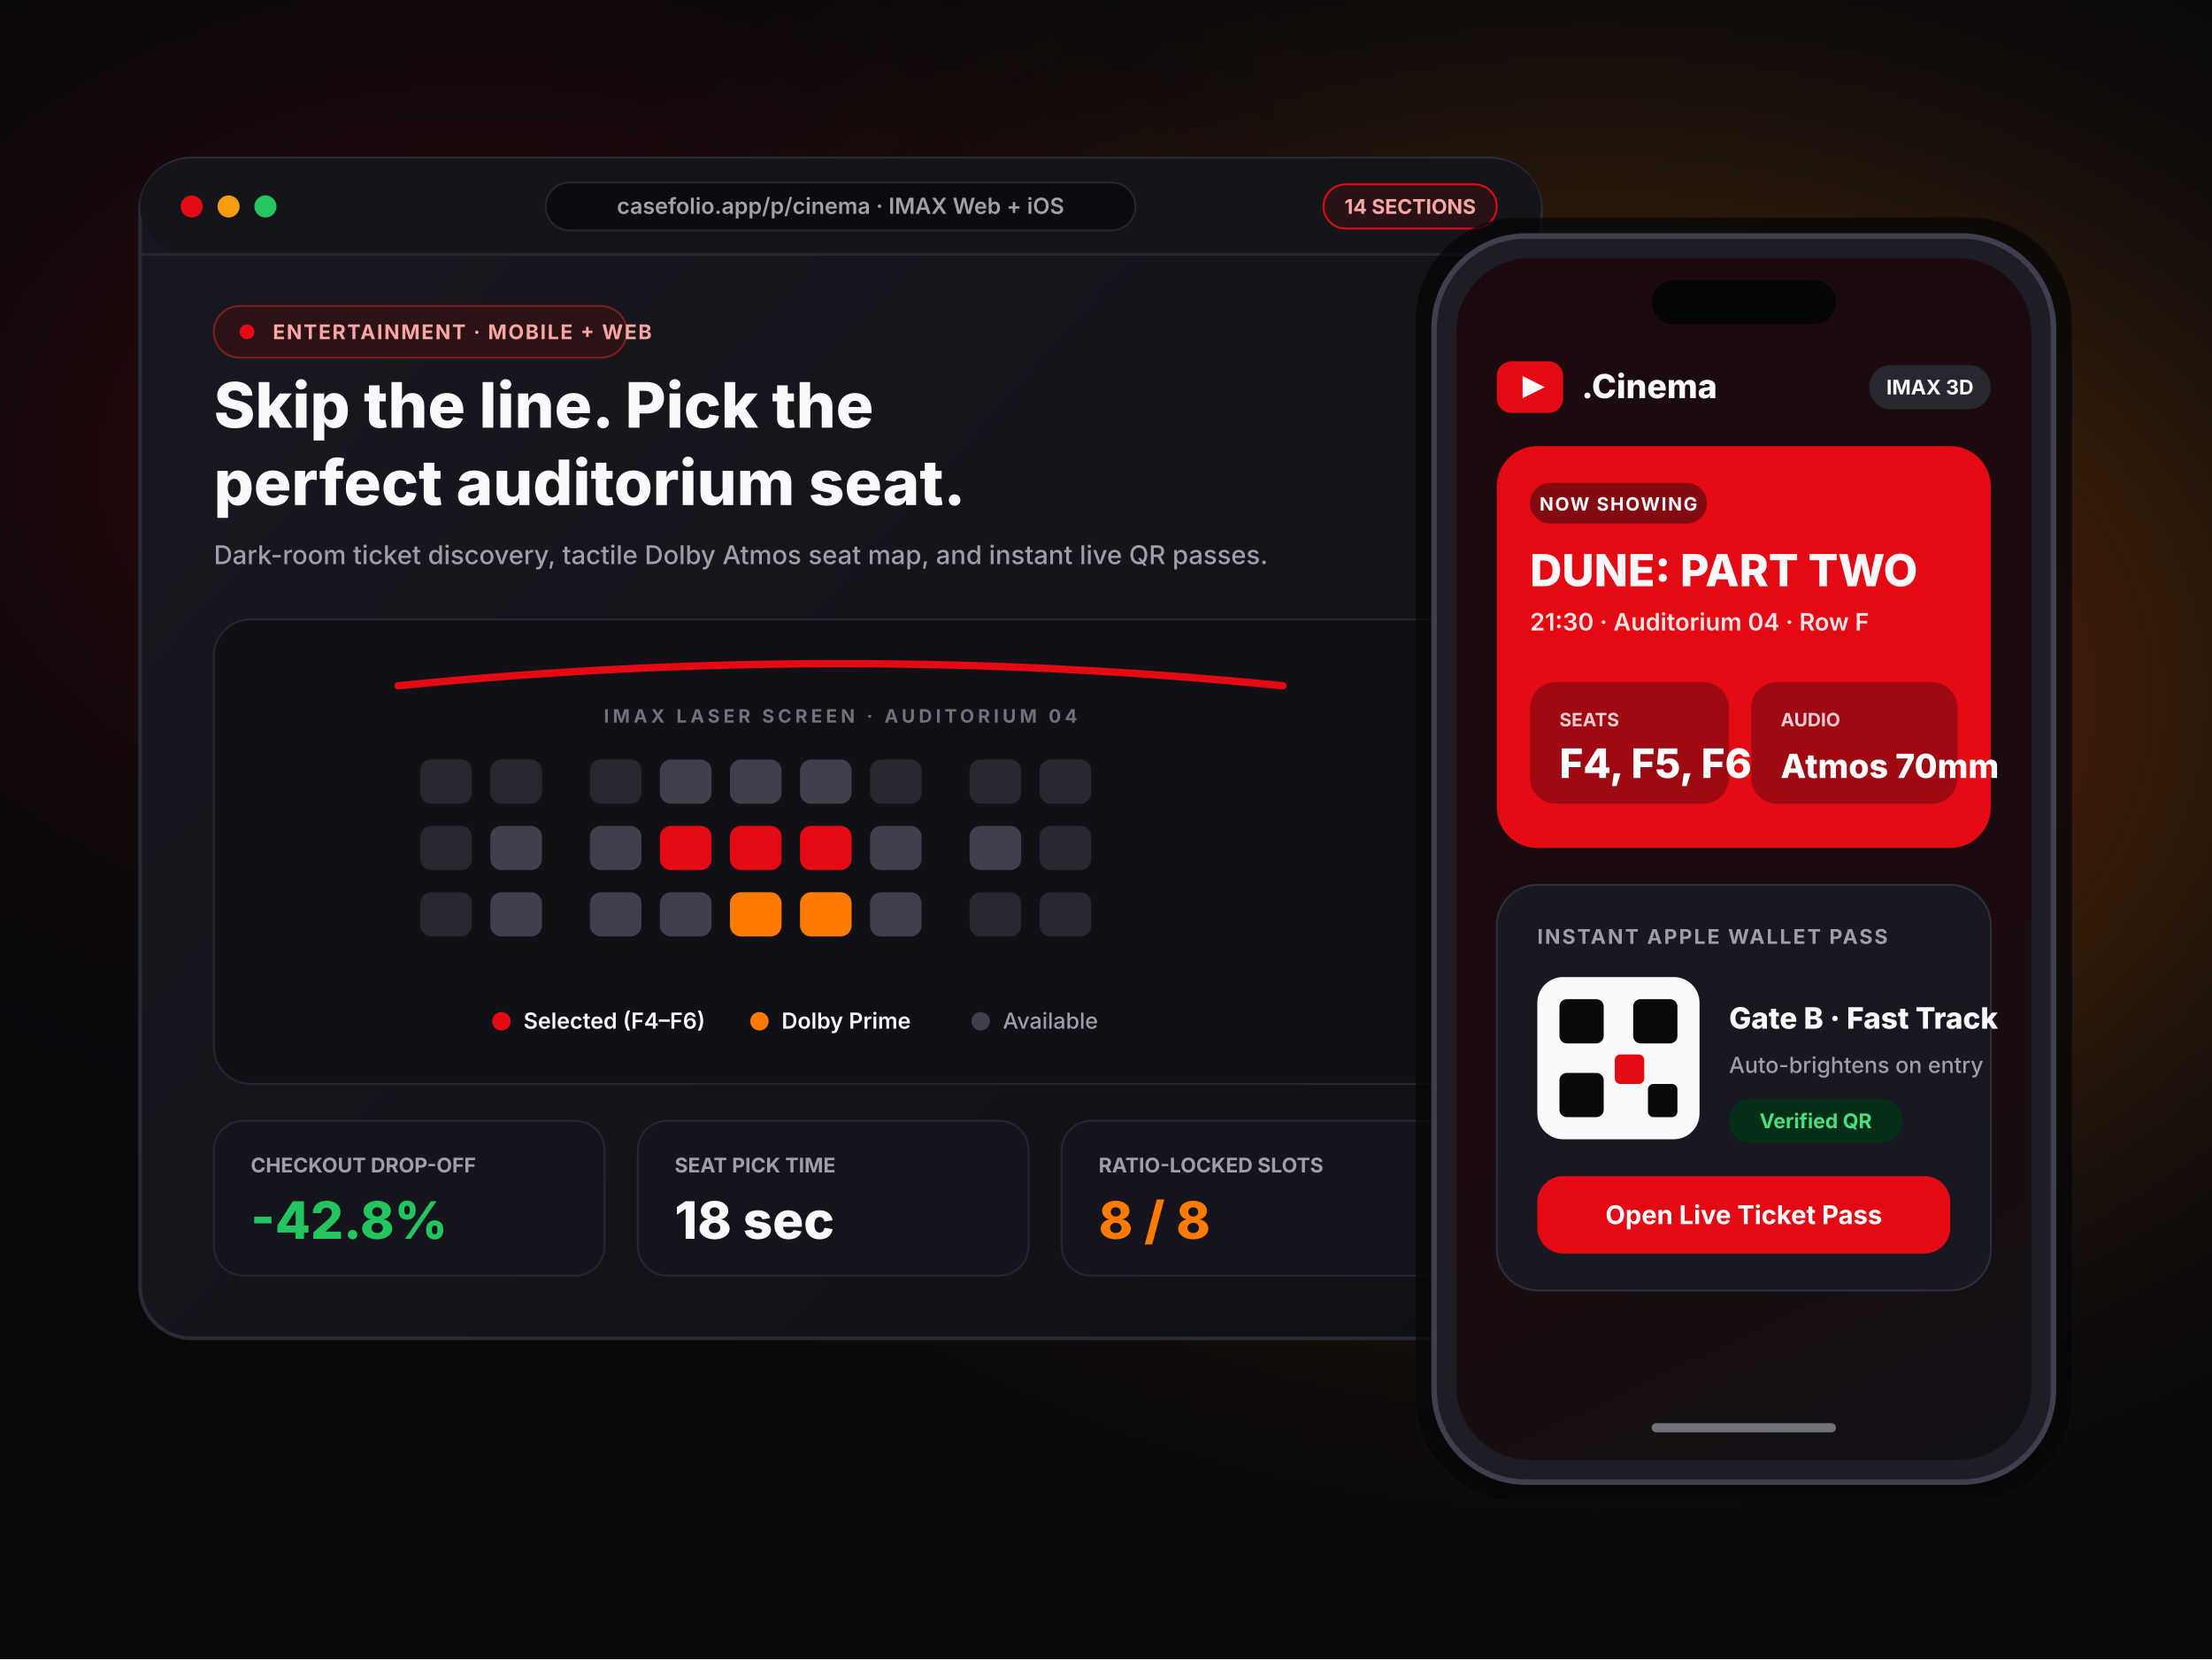
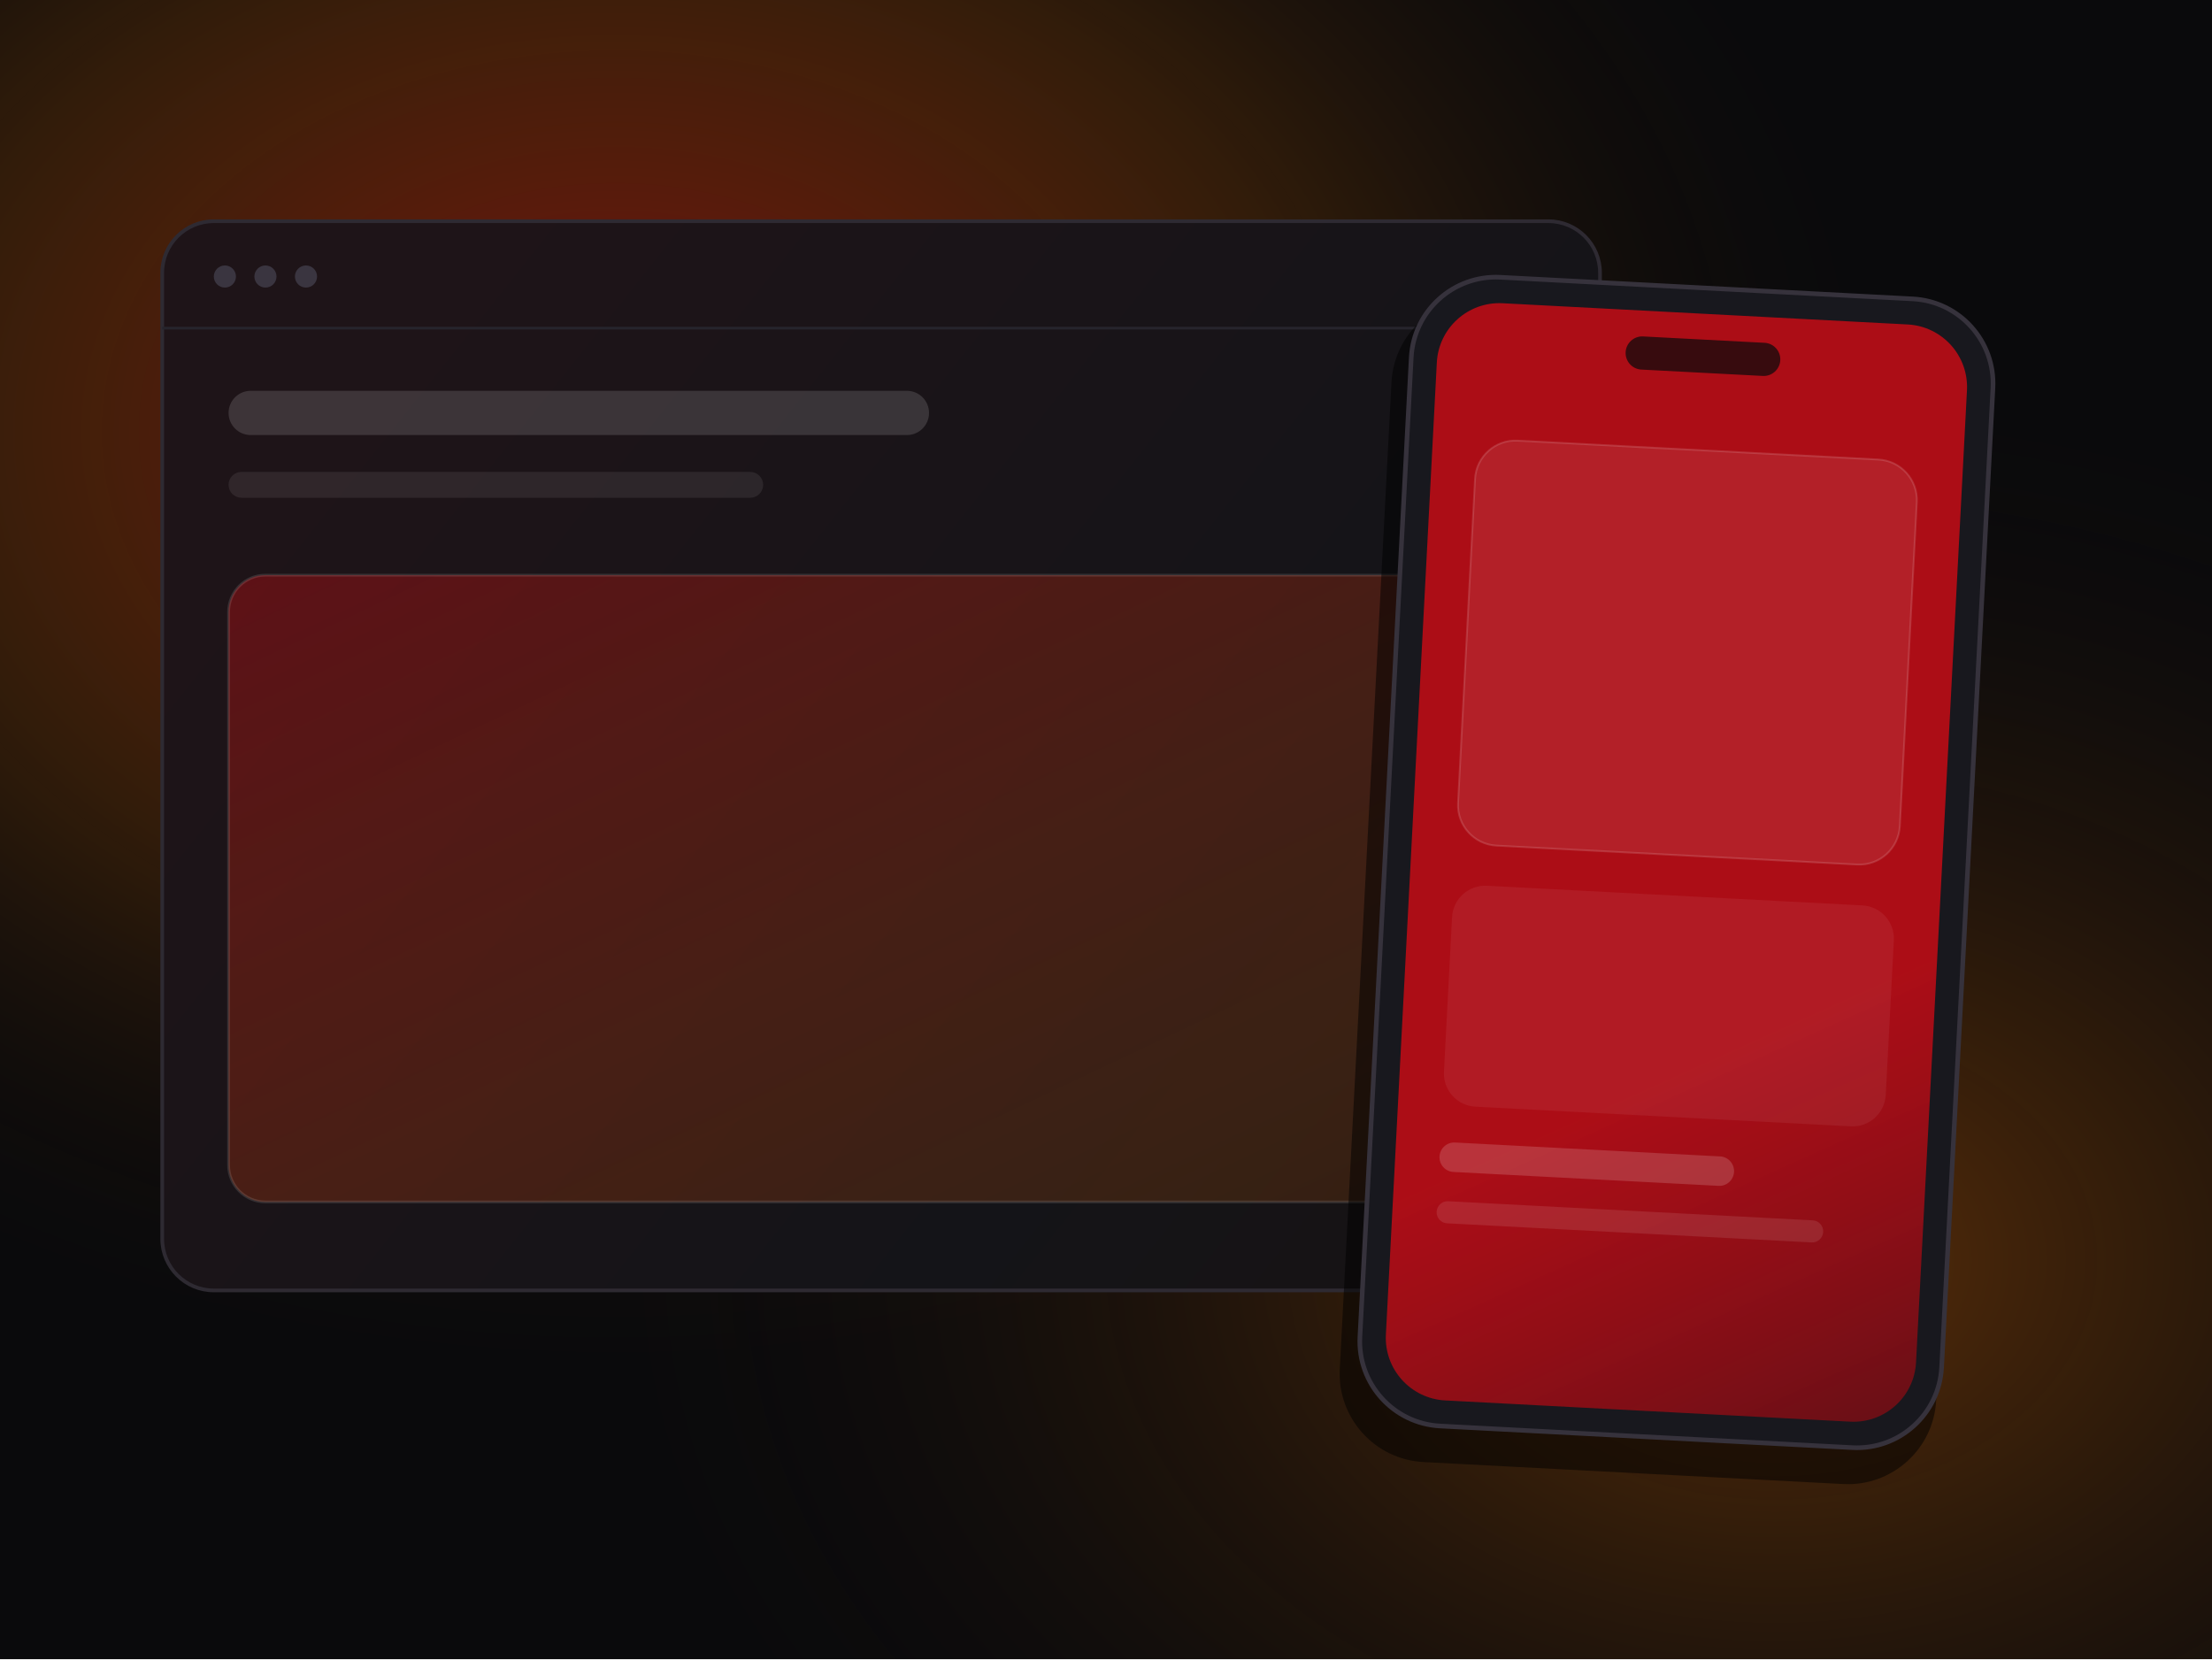
<svg xmlns="http://www.w3.org/2000/svg" viewBox="0 0 1200 900" fill="none">
  <defs>
-     <radialGradient id="cinemaCrimsonGlow" cx="72%" cy="42%" r="58%">
-       <stop offset="0%" stop-color="#E50914" stop-opacity="0.42" />
-       <stop offset="48%" stop-color="#FF7A00" stop-opacity="0.14" />
+     <radialGradient id="c-glow-a" cx="28%" cy="26%" r="58%">
+       <stop offset="0%" stop-color="#E50914" stop-opacity="0.48" />
+       <stop offset="55%" stop-color="#FF7A00" stop-opacity="0.16" />
      <stop offset="100%" stop-color="#0A0A0C" stop-opacity="0" />
    </radialGradient>
-     <radialGradient id="cinemaLeftGlow" cx="22%" cy="28%" r="48%">
-       <stop offset="0%" stop-color="#E50914" stop-opacity="0.22" />
+     <radialGradient id="c-glow-b" cx="80%" cy="76%" r="54%">
+       <stop offset="0%" stop-color="#FF7A00" stop-opacity="0.34" />
      <stop offset="100%" stop-color="#0A0A0C" stop-opacity="0" />
    </radialGradient>
-     <linearGradient id="cinemaCardSurface" x1="80" y1="96" x2="820" y2="760" gradientUnits="userSpaceOnUse">
-       <stop offset="0%" stop-color="#17171F" />
-       <stop offset="100%" stop-color="#0F0F14" />
+     <linearGradient id="c-web-fill" x1="88" y1="116" x2="860" y2="730" gradientUnits="userSpaceOnUse">
+       <stop offset="0%" stop-color="#1E1418" />
+       <stop offset="55%" stop-color="#141418" />
+       <stop offset="100%" stop-color="#1A1210" />
    </linearGradient>
-     <linearGradient id="cinemaPhoneScreen" x1="760" y1="140" x2="1070" y2="800" gradientUnits="userSpaceOnUse">
-       <stop offset="0%" stop-color="#1C0B0E" />
-       <stop offset="45%" stop-color="#121218" />
-       <stop offset="100%" stop-color="#0A0A0F" />
+     <linearGradient id="c-phone-fill" x1="740" y1="130" x2="1080" y2="790" gradientUnits="userSpaceOnUse">
+       <stop offset="0%" stop-color="#E50914" stop-opacity="0.72" />
+       <stop offset="52%" stop-color="#1E1216" />
+       <stop offset="100%" stop-color="#FF7A00" stop-opacity="0.52" />
+     </linearGradient>
+     <linearGradient id="c-card-sheen" x1="0" y1="0" x2="1" y2="1">
+       <stop offset="0%" stop-color="#E50914" stop-opacity="0.32" />
+       <stop offset="100%" stop-color="#FF7A00" stop-opacity="0.12" />
    </linearGradient>
  </defs>
-   <rect width="1200" height="900" fill="#09090C" />
-   <rect width="1200" height="900" fill="url(#cinemaCrimsonGlow)" />
-   <rect width="1200" height="900" fill="url(#cinemaLeftGlow)" />
-   <g transform="translate(76, 86)">
-     <rect width="760" height="640" rx="28" fill="url(#cinemaCardSurface)" stroke="#2A2A36" stroke-width="2" />
-     <rect width="760" height="52" rx="28" fill="#14141B" />
-     <line x1="0" y1="52" x2="760" y2="52" stroke="#262632" stroke-width="1.5" />
-     <circle cx="28" cy="26" r="6" fill="#E50914" />
-     <circle cx="48" cy="26" r="6" fill="#F59E0B" />
-     <circle cx="68" cy="26" r="6" fill="#22C55E" />
-     <rect x="220" y="13" width="320" height="26" rx="13" fill="#0C0C10" stroke="#262632" />
-     <text x="380" y="30" text-anchor="middle" fill="#A1A1AA" font-family="system-ui,-apple-system,sans-serif" font-size="12" font-weight="600">casefolio.app/p/cinema · IMAX Web + iOS</text>
-     <rect x="642" y="14" width="94" height="24" rx="12" fill="#291215" stroke="#E50914" />
-     <text x="689" y="30" text-anchor="middle" fill="#FCA5A5" font-family="system-ui,-apple-system,sans-serif" font-size="11" font-weight="700">14 SECTIONS</text>
-     <rect x="40" y="80" width="224" height="28" rx="14" fill="#2A1215" stroke="#7F1D1D" />
-     <circle cx="58" cy="94" r="4" fill="#E50914" />
-     <text x="72" y="98" fill="#FCA5A5" font-family="system-ui,-apple-system,sans-serif" font-size="11" font-weight="700" letter-spacing="0.8">ENTERTAINMENT · MOBILE + WEB</text>
-     <text x="40" y="146" fill="#FAFAFC" font-family="system-ui,-apple-system,sans-serif" font-size="34" font-weight="800">Skip the line. Pick the</text>
-     <text x="40" y="188" fill="#FAFAFC" font-family="system-ui,-apple-system,sans-serif" font-size="34" font-weight="800">perfect auditorium seat.</text>
-     <text x="40" y="220" fill="#9E9EA8" font-family="system-ui,-apple-system,sans-serif" font-size="14" font-weight="500">Dark-room ticket discovery, tactile Dolby Atmos seat map, and instant live QR passes.</text>
-     <rect x="40" y="250" width="680" height="252" rx="20" fill="#101016" stroke="#262632" />
-     <path d="M140 286 Q380 262 620 286" stroke="#E50914" stroke-width="4" stroke-linecap="round" fill="none" />
-     <text x="380" y="306" text-anchor="middle" fill="#71717A" font-family="system-ui,-apple-system,sans-serif" font-size="10" font-weight="700" letter-spacing="2">IMAX LASER SCREEN · AUDITORIUM 04</text>
-     <g transform="translate(152, 326)">
-       <rect x="0" y="0" width="28" height="24" rx="6" fill="#272732" />
-       <rect x="38" y="0" width="28" height="24" rx="6" fill="#272732" />
-       <rect x="92" y="0" width="28" height="24" rx="6" fill="#272732" />
-       <rect x="130" y="0" width="28" height="24" rx="6" fill="#3F3F4E" />
-       <rect x="168" y="0" width="28" height="24" rx="6" fill="#3F3F4E" />
-       <rect x="206" y="0" width="28" height="24" rx="6" fill="#3F3F4E" />
-       <rect x="244" y="0" width="28" height="24" rx="6" fill="#272732" />
-       <rect x="298" y="0" width="28" height="24" rx="6" fill="#272732" />
-       <rect x="336" y="0" width="28" height="24" rx="6" fill="#272732" />
-       <rect x="0" y="36" width="28" height="24" rx="6" fill="#272732" />
-       <rect x="38" y="36" width="28" height="24" rx="6" fill="#3F3F4E" />
-       <rect x="92" y="36" width="28" height="24" rx="6" fill="#3F3F4E" />
-       <rect x="130" y="36" width="28" height="24" rx="6" fill="#E50914" />
-       <rect x="168" y="36" width="28" height="24" rx="6" fill="#E50914" />
-       <rect x="206" y="36" width="28" height="24" rx="6" fill="#E50914" />
-       <rect x="244" y="36" width="28" height="24" rx="6" fill="#3F3F4E" />
-       <rect x="298" y="36" width="28" height="24" rx="6" fill="#3F3F4E" />
-       <rect x="336" y="36" width="28" height="24" rx="6" fill="#272732" />
-       <rect x="0" y="72" width="28" height="24" rx="6" fill="#272732" />
-       <rect x="38" y="72" width="28" height="24" rx="6" fill="#3F3F4E" />
-       <rect x="92" y="72" width="28" height="24" rx="6" fill="#3F3F4E" />
-       <rect x="130" y="72" width="28" height="24" rx="6" fill="#3F3F4E" />
-       <rect x="168" y="72" width="28" height="24" rx="6" fill="#FF7A00" />
-       <rect x="206" y="72" width="28" height="24" rx="6" fill="#FF7A00" />
-       <rect x="244" y="72" width="28" height="24" rx="6" fill="#3F3F4E" />
-       <rect x="298" y="72" width="28" height="24" rx="6" fill="#272732" />
-       <rect x="336" y="72" width="28" height="24" rx="6" fill="#272732" />
-     </g>
-     <circle cx="196" cy="468" r="5" fill="#E50914" />
-     <text x="208" y="472" fill="#FAFAFC" font-family="system-ui,-apple-system,sans-serif" font-size="12" font-weight="600">Selected (F4–F6)</text>
-     <circle cx="336" cy="468" r="5" fill="#FF7A00" />
-     <text x="348" y="472" fill="#FAFAFC" font-family="system-ui,-apple-system,sans-serif" font-size="12" font-weight="600">Dolby Prime</text>
-     <circle cx="456" cy="468" r="5" fill="#3F3F4E" />
-     <text x="468" y="472" fill="#9E9EA8" font-family="system-ui,-apple-system,sans-serif" font-size="12" font-weight="500">Available</text>
-     <rect x="40" y="522" width="212" height="84" rx="16" fill="#14141C" stroke="#262632" />
-     <text x="60" y="550" fill="#9E9EA8" font-family="system-ui,-apple-system,sans-serif" font-size="11" font-weight="700">CHECKOUT DROP-OFF</text>
-     <text x="60" y="586" fill="#22C55E" font-family="system-ui,-apple-system,sans-serif" font-size="28" font-weight="800">-42.8%</text>
-     <rect x="270" y="522" width="212" height="84" rx="16" fill="#14141C" stroke="#262632" />
-     <text x="290" y="550" fill="#9E9EA8" font-family="system-ui,-apple-system,sans-serif" font-size="11" font-weight="700">SEAT PICK TIME</text>
-     <text x="290" y="586" fill="#FAFAFC" font-family="system-ui,-apple-system,sans-serif" font-size="28" font-weight="800">18 sec</text>
-     <rect x="500" y="522" width="220" height="84" rx="16" fill="#14141C" stroke="#262632" />
-     <text x="520" y="550" fill="#9E9EA8" font-family="system-ui,-apple-system,sans-serif" font-size="11" font-weight="700">RATIO-LOCKED SLOTS</text>
-     <text x="520" y="586" fill="#FF7A00" font-family="system-ui,-apple-system,sans-serif" font-size="28" font-weight="800">8 / 8</text>
+   <rect width="1200" height="900" fill="#0A0A0C" />
+   <rect width="1200" height="900" fill="url(#c-glow-a)" />
+   <rect width="1200" height="900" fill="url(#c-glow-b)" />
+   <g transform="translate(88, 120)">
+     <rect width="780" height="580" rx="28" fill="url(#c-web-fill)" stroke="#2E2A32" stroke-width="2" />
+     <circle cx="34" cy="30" r="6" fill="#3A3540" />
+     <circle cx="56" cy="30" r="6" fill="#3A3540" />
+     <circle cx="78" cy="30" r="6" fill="#3A3540" />
+     <line x1="0" y1="58" x2="780" y2="58" stroke="#26242C" stroke-width="1.5" />
+     <rect x="36" y="92" width="380" height="24" rx="12" fill="#FAFAFC" fill-opacity="0.14" />
+     <rect x="36" y="136" width="290" height="14" rx="7" fill="#FAFAFC" fill-opacity="0.08" />
+     <rect x="36" y="192" width="708" height="340" rx="20" fill="url(#c-card-sheen)" stroke="#FAFAFC" stroke-opacity="0.12" stroke-width="1.5" />
  </g>
-   <g transform="translate(778, 128)">
-     <rect x="-10" y="-10" width="356" height="696" rx="56" fill="#050507" opacity="0.72" />
-     <rect x="0" y="0" width="336" height="676" rx="50" fill="#1D1D26" stroke="#3F3F50" stroke-width="3" />
-     <rect x="12" y="12" width="312" height="652" rx="40" fill="url(#cinemaPhoneScreen)" />
-     <rect x="118" y="24" width="100" height="24" rx="12" fill="#050507" />
-     <rect x="34" y="68" width="36" height="28" rx="8" fill="#E50914" />
-     <path d="M48 76L60 82L48 88V76Z" fill="#FAFAFC" />
-     <text x="80" y="88" fill="#FAFAFC" font-family="system-ui,-apple-system,sans-serif" font-size="18" font-weight="800">.Cinema</text>
-     <rect x="236" y="70" width="66" height="24" rx="12" fill="#272730" />
-     <text x="269" y="86" text-anchor="middle" fill="#FAFAFC" font-family="system-ui,-apple-system,sans-serif" font-size="11" font-weight="700">IMAX 3D</text>
-     <rect x="34" y="114" width="268" height="218" rx="22" fill="#E50914" />
-     <rect x="52" y="134" width="96" height="22" rx="11" fill="#0A0A0C" opacity="0.45" />
-     <text x="100" y="149" text-anchor="middle" fill="#FAFAFC" font-family="system-ui,-apple-system,sans-serif" font-size="10" font-weight="700" letter-spacing="0.8">NOW SHOWING</text>
-     <text x="52" y="190" fill="#FAFAFC" font-family="system-ui,-apple-system,sans-serif" font-size="24" font-weight="800">DUNE: PART TWO</text>
-     <text x="52" y="214" fill="#FFE4E6" font-family="system-ui,-apple-system,sans-serif" font-size="13" font-weight="600">21:30 · Auditorium 04 · Row F</text>
-     <rect x="52" y="242" width="108" height="66" rx="14" fill="#0A0A0C" opacity="0.32" />
-     <text x="68" y="266" fill="#FECDD3" font-family="system-ui,-apple-system,sans-serif" font-size="10" font-weight="700">SEATS</text>
-     <text x="68" y="294" fill="#FFFFFF" font-family="system-ui,-apple-system,sans-serif" font-size="22" font-weight="800">F4, F5, F6</text>
-     <rect x="172" y="242" width="112" height="66" rx="14" fill="#0A0A0C" opacity="0.32" />
-     <text x="188" y="266" fill="#FECDD3" font-family="system-ui,-apple-system,sans-serif" font-size="10" font-weight="700">AUDIO</text>
-     <text x="188" y="294" fill="#FFFFFF" font-family="system-ui,-apple-system,sans-serif" font-size="18" font-weight="800">Atmos 70mm</text>
-     <rect x="34" y="352" width="268" height="220" rx="22" fill="#181822" stroke="#2E2E3E" />
-     <text x="56" y="384" fill="#9E9EA8" font-family="system-ui,-apple-system,sans-serif" font-size="11" font-weight="700" letter-spacing="1">INSTANT APPLE WALLET PASS</text>
-     <rect x="56" y="402" width="88" height="88" rx="14" fill="#FAFAFC" />
-     <rect x="68" y="414" width="24" height="24" rx="4" fill="#0A0A0C" />
-     <rect x="108" y="414" width="24" height="24" rx="4" fill="#0A0A0C" />
-     <rect x="68" y="454" width="24" height="24" rx="4" fill="#0A0A0C" />
-     <rect x="98" y="444" width="16" height="16" rx="3" fill="#E50914" />
-     <rect x="116" y="460" width="16" height="18" rx="3" fill="#0A0A0C" />
-     <text x="160" y="430" fill="#FAFAFC" font-family="system-ui,-apple-system,sans-serif" font-size="16" font-weight="800">Gate B · Fast Track</text>
-     <text x="160" y="454" fill="#9E9EA8" font-family="system-ui,-apple-system,sans-serif" font-size="12" font-weight="500">Auto-brightens on entry</text>
-     <rect x="160" y="468" width="94" height="24" rx="12" fill="#052E16" />
-     <text x="207" y="484" text-anchor="middle" fill="#4ADE80" font-family="system-ui,-apple-system,sans-serif" font-size="11" font-weight="700">Verified QR</text>
-     <rect x="56" y="510" width="224" height="42" rx="14" fill="#E50914" />
-     <text x="168" y="536" text-anchor="middle" fill="#FFFFFF" font-family="system-ui,-apple-system,sans-serif" font-size="14" font-weight="700">Open Live Ticket Pass</text>
-     <rect x="118" y="644" width="100" height="5" rx="2.5" fill="#71717A" />
+   <g transform="translate(768, 148) rotate(3)">
+     <rect x="-10" y="12" width="324" height="632" rx="48" fill="#000000" opacity="0.5" />
+     <rect width="316" height="624" rx="46" fill="#18181E" stroke="#36323C" stroke-width="2.5" />
+     <rect x="14" y="14" width="288" height="596" rx="34" fill="url(#c-phone-fill)" />
+     <rect x="116" y="28" width="84" height="18" rx="9" fill="#0A0A0C" fill-opacity="0.72" />
+     <rect x="38" y="88" width="240" height="220" rx="22" fill="#FFFFFF" fill-opacity="0.08" stroke="#FFFFFF" stroke-opacity="0.14" />
+     <rect x="38" y="330" width="240" height="120" rx="18" fill="#FFFFFF" fill-opacity="0.06" />
+     <rect x="38" y="470" width="160" height="16" rx="8" fill="#FFFFFF" fill-opacity="0.16" />
+     <rect x="38" y="502" width="210" height="12" rx="6" fill="#FFFFFF" fill-opacity="0.1" />
  </g>
</svg>
